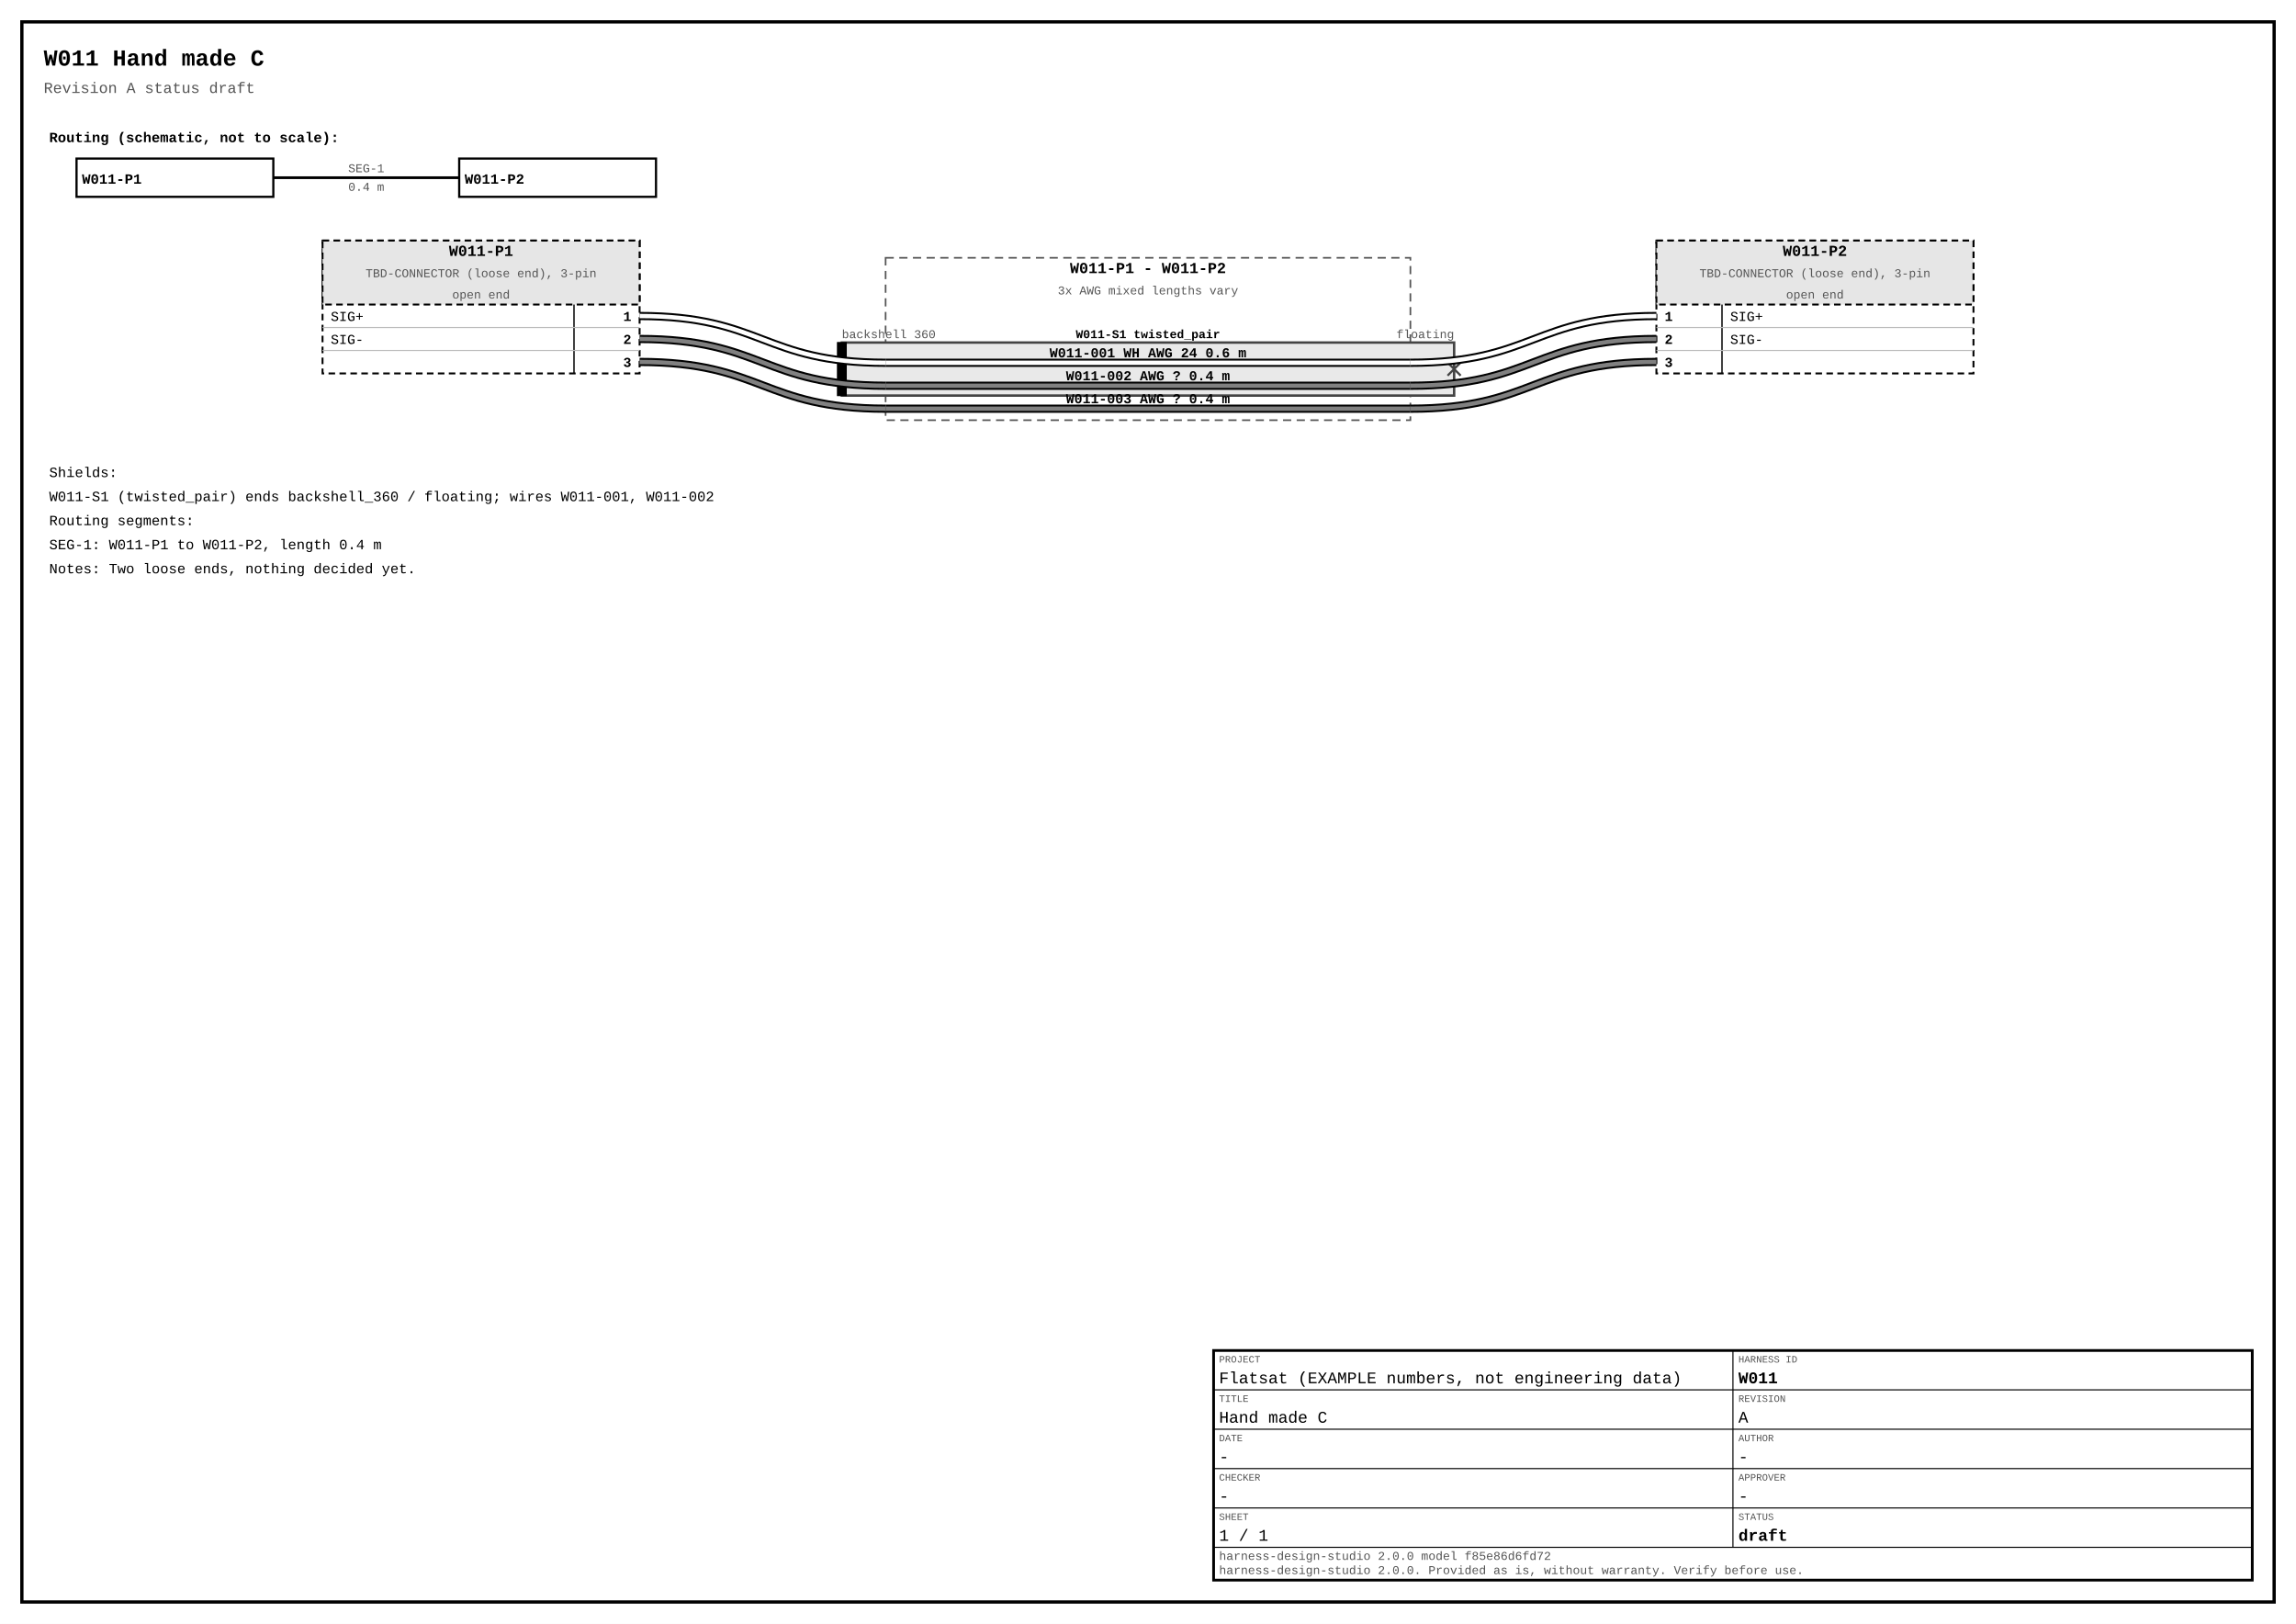
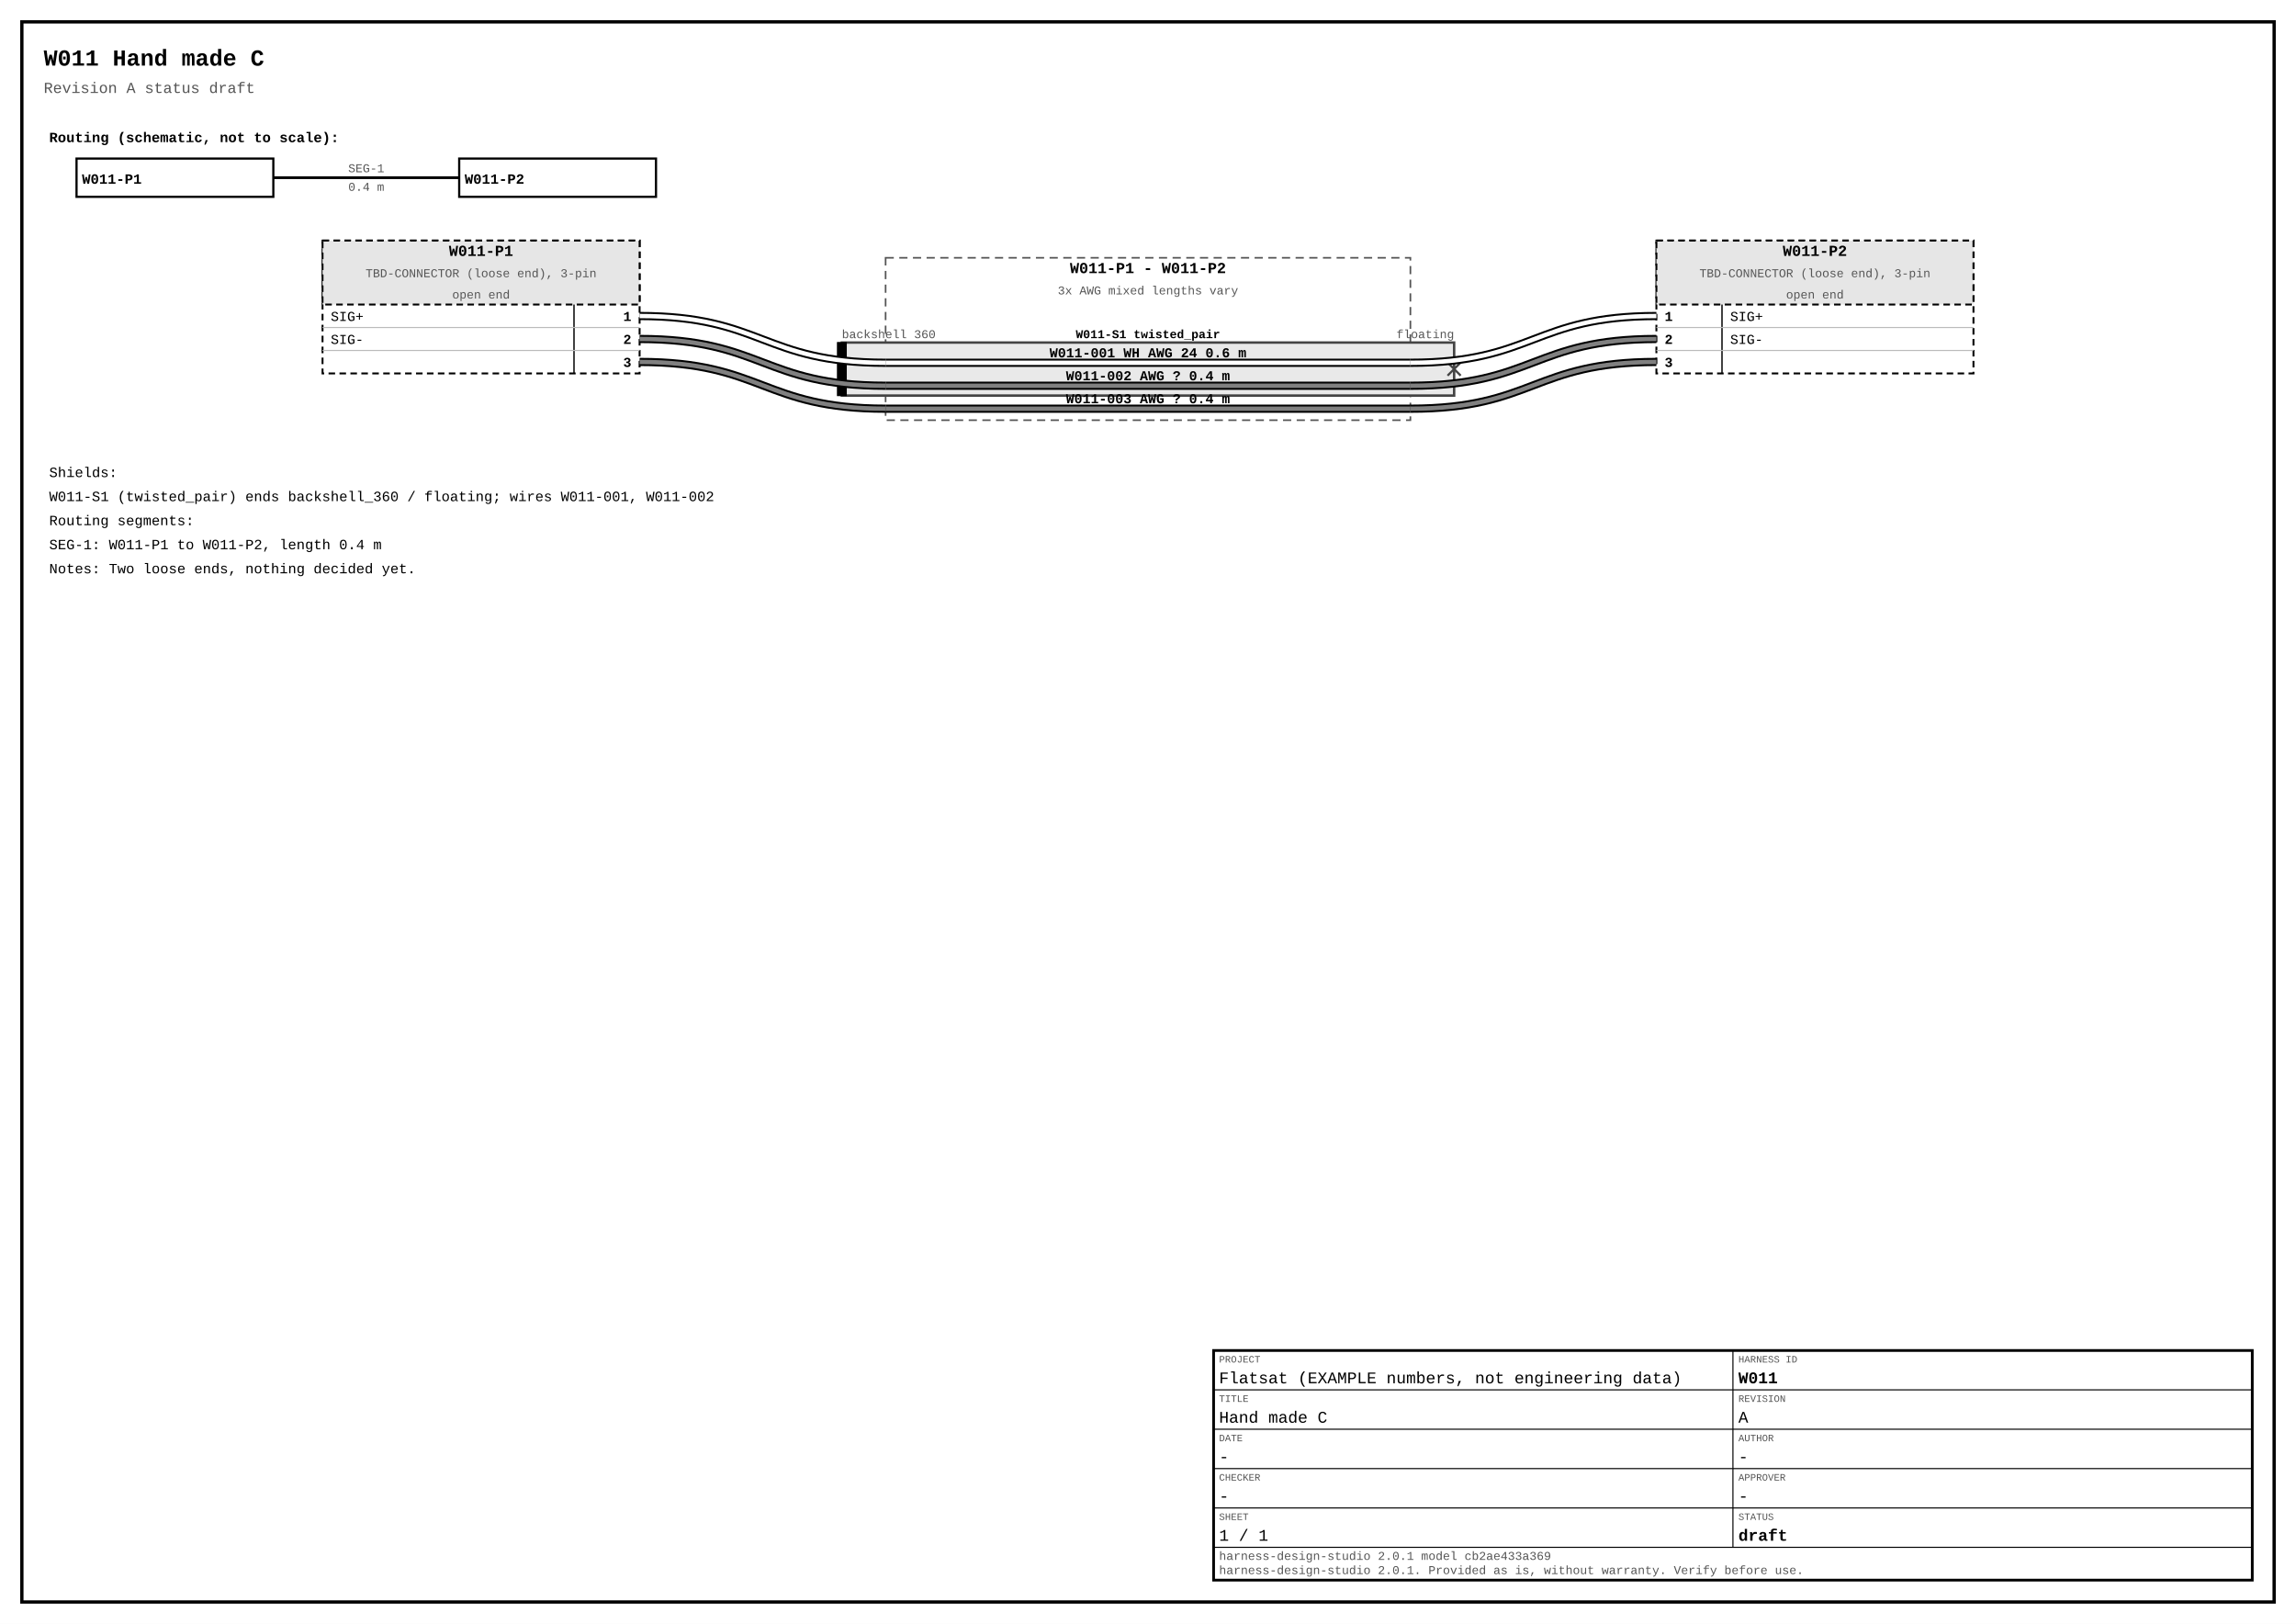
<svg xmlns="http://www.w3.org/2000/svg" width="420mm" height="297mm" viewBox="0 0 420 297" font-family="Courier New, Courier, monospace">
  <rect x="0" y="0" width="420" height="297" fill="#ffffff" />
  <rect x="4" y="4" width="412" height="289" fill="none" stroke="#000000" stroke-width="0.6" />
  <text x="8" y="12" font-size="4.2" font-weight="bold" text-anchor="start" fill="#000000">W011  Hand made C</text>
  <text x="8" y="17" font-size="2.8" text-anchor="start" fill="#555555">Revision A  status draft</text>
  <text x="9" y="26" font-size="2.6" font-weight="bold" text-anchor="start" fill="#000000">Routing (schematic, not to scale):</text>
  <line x1="50" y1="32.5" x2="84" y2="32.5" stroke="#000000" stroke-width="0.5" />
  <text x="67" y="31.5" font-size="2.2" text-anchor="middle" fill="#555555">SEG-1</text>
  <text x="67" y="34.9" font-size="2.2" text-anchor="middle" fill="#555555">0.4 m</text>
  <rect x="14" y="29" width="36" height="7" fill="#ffffff" stroke="#000000" stroke-width="0.4" />
  <text x="15" y="33.6" font-size="2.6" font-weight="bold" text-anchor="start" fill="#000000">W011-P1</text>
  <rect x="84" y="29" width="36" height="7" fill="#ffffff" stroke="#000000" stroke-width="0.4" />
  <text x="85" y="33.6" font-size="2.6" font-weight="bold" text-anchor="start" fill="#000000">W011-P2</text>
  <rect x="59" y="44" width="58" height="24.3" fill="#ffffff" stroke="#000000" stroke-width="0.35" stroke-dasharray="1.2 0.8" />
  <rect x="59" y="44" width="58" height="11.7" fill="#e6e6e6" stroke="#000000" stroke-width="0.35" stroke-dasharray="1.2 0.8" />
  <text x="88" y="46.8" font-size="2.8" font-weight="bold" text-anchor="middle" fill="#000000">W011-P1</text>
  <text x="88" y="50.7" font-size="2.2" text-anchor="middle" fill="#555555" data-ref="part/W011-P1">TBD-CONNECTOR (loose end), 3-pin</text>
  <text x="88" y="54.6" font-size="2.2" text-anchor="middle" fill="#555555" data-ref="end/W011-P1">open end</text>
  <line x1="105" y1="55.7" x2="105" y2="68.3" stroke="#000000" stroke-width="0.25" />
  <line x1="59" y1="59.9" x2="117" y2="59.9" stroke="#bbbbbb" stroke-width="0.2" />
  <text x="60.5" y="58.7" font-size="2.5" text-anchor="start" fill="#000000" data-ref="sig/W011-P1/1">SIG+</text>
  <text x="115.5" y="58.7" font-size="2.5" font-weight="bold" text-anchor="end" fill="#000000" data-ref="pin/W011-P1/1">1</text>
  <line x1="59" y1="64.1" x2="117" y2="64.1" stroke="#bbbbbb" stroke-width="0.2" />
  <text x="60.5" y="62.9" font-size="2.5" text-anchor="start" fill="#000000" data-ref="sig/W011-P1/2">SIG-</text>
  <text x="115.5" y="62.9" font-size="2.5" font-weight="bold" text-anchor="end" fill="#000000" data-ref="pin/W011-P1/2">2</text>
  <text x="60.5" y="67.1" font-size="2.5" text-anchor="start" fill="#000000" data-ref="sig/W011-P1/3" />
  <text x="115.5" y="67.1" font-size="2.5" font-weight="bold" text-anchor="end" fill="#000000" data-ref="pin/W011-P1/3">3</text>
  <rect x="303" y="44" width="58" height="24.3" fill="#ffffff" stroke="#000000" stroke-width="0.35" stroke-dasharray="1.2 0.8" />
  <rect x="303" y="44" width="58" height="11.7" fill="#e6e6e6" stroke="#000000" stroke-width="0.35" stroke-dasharray="1.2 0.8" />
  <text x="332" y="46.8" font-size="2.8" font-weight="bold" text-anchor="middle" fill="#000000">W011-P2</text>
  <text x="332" y="50.7" font-size="2.2" text-anchor="middle" fill="#555555" data-ref="part/W011-P2">TBD-CONNECTOR (loose end), 3-pin</text>
  <text x="332" y="54.6" font-size="2.2" text-anchor="middle" fill="#555555" data-ref="end/W011-P2">open end</text>
  <line x1="315" y1="55.7" x2="315" y2="68.3" stroke="#000000" stroke-width="0.25" />
  <line x1="303" y1="59.9" x2="361" y2="59.9" stroke="#bbbbbb" stroke-width="0.2" />
  <text x="304.5" y="58.7" font-size="2.5" font-weight="bold" text-anchor="start" fill="#000000" data-ref="pin/W011-P2/1">1</text>
  <text x="316.5" y="58.7" font-size="2.5" text-anchor="start" fill="#000000" data-ref="sig/W011-P2/1">SIG+</text>
  <line x1="303" y1="64.1" x2="361" y2="64.1" stroke="#bbbbbb" stroke-width="0.2" />
  <text x="304.5" y="62.9" font-size="2.5" font-weight="bold" text-anchor="start" fill="#000000" data-ref="pin/W011-P2/2">2</text>
  <text x="316.5" y="62.9" font-size="2.5" text-anchor="start" fill="#000000" data-ref="sig/W011-P2/2">SIG-</text>
  <text x="304.5" y="67.1" font-size="2.5" font-weight="bold" text-anchor="start" fill="#000000" data-ref="pin/W011-P2/3">3</text>
  <text x="316.5" y="67.1" font-size="2.5" text-anchor="start" fill="#000000" data-ref="sig/W011-P2/3" />
  <rect x="162" y="47.15" width="96" height="29.7" fill="none" stroke="#555555" stroke-width="0.3" stroke-dasharray="1.5 1" />
  <text x="210" y="49.95" font-size="2.8" font-weight="bold" text-anchor="middle" fill="#000000">W011-P1 - W011-P2</text>
  <text x="210" y="53.85" font-size="2.2" text-anchor="middle" fill="#555555">3x  AWG mixed  lengths vary</text>
  <rect x="154" y="62.65" width="112" height="9.7" fill="#e9e9e9" stroke="#444444" stroke-width="0.45" />
  <text x="210" y="61.85" font-size="2.2" font-weight="bold" text-anchor="middle" fill="#000000">W011-S1  twisted_pair</text>
  <text x="154" y="61.85" font-size="2.2" text-anchor="start" fill="#555555">backshell 360</text>
  <text x="266" y="61.85" font-size="2.2" text-anchor="end" fill="#555555">floating</text>
  <rect x="153.2" y="62.65" width="1.6" height="9.7" fill="#000000" stroke="#000000" stroke-width="0.2" />
  <line x1="264.8" y1="66.3" x2="267.2" y2="68.7" stroke="#444444" stroke-width="0.4" />
  <line x1="264.8" y1="68.7" x2="267.2" y2="66.3" stroke="#444444" stroke-width="0.4" />
  <path d="M 117 57.8 C 139.5 57.8 139.5 66.35 162 66.35" fill="none" stroke="#000000" stroke-width="1.5" />
  <line x1="162" y1="66.35" x2="258" y2="66.35" stroke="#000000" stroke-width="1.5" />
  <path d="M 258 66.35 C 280.5 66.35 280.5 57.8 303 57.8" fill="none" stroke="#000000" stroke-width="1.5" />
  <path d="M 117 57.8 C 139.5 57.8 139.5 66.35 162 66.35" fill="none" stroke="#ffffff" stroke-width="0.8" />
  <line x1="162" y1="66.35" x2="258" y2="66.35" stroke="#ffffff" stroke-width="0.8" />
  <path d="M 258 66.35 C 280.5 66.35 280.5 57.8 303 57.8" fill="none" stroke="#ffffff" stroke-width="0.8" />
  <text x="210" y="65.35" font-size="2.5" font-weight="bold" text-anchor="middle" fill="#000000">W011-001  WH  AWG 24  0.6 m</text>
  <path d="M 117 62 C 139.5 62 139.5 70.55 162 70.55" fill="none" stroke="#000000" stroke-width="1.5" />
  <line x1="162" y1="70.55" x2="258" y2="70.55" stroke="#000000" stroke-width="1.5" />
  <path d="M 258 70.55 C 280.5 70.55 280.5 62 303 62" fill="none" stroke="#000000" stroke-width="1.5" />
  <path d="M 117 62 C 139.5 62 139.5 70.55 162 70.55" fill="none" stroke="#808080" stroke-width="0.8" />
  <line x1="162" y1="70.55" x2="258" y2="70.55" stroke="#808080" stroke-width="0.8" />
  <path d="M 258 70.55 C 280.5 70.55 280.5 62 303 62" fill="none" stroke="#808080" stroke-width="0.8" />
  <text x="210" y="69.55" font-size="2.5" font-weight="bold" text-anchor="middle" fill="#000000">W011-002  AWG ?  0.4 m</text>
  <path d="M 117 66.2 C 139.5 66.2 139.5 74.75 162 74.75" fill="none" stroke="#000000" stroke-width="1.5" />
  <line x1="162" y1="74.75" x2="258" y2="74.75" stroke="#000000" stroke-width="1.5" />
  <path d="M 258 74.75 C 280.5 74.75 280.5 66.2 303 66.2" fill="none" stroke="#000000" stroke-width="1.5" />
  <path d="M 117 66.2 C 139.5 66.2 139.5 74.75 162 74.75" fill="none" stroke="#808080" stroke-width="0.8" />
  <line x1="162" y1="74.75" x2="258" y2="74.75" stroke="#808080" stroke-width="0.8" />
  <path d="M 258 74.75 C 280.5 74.75 280.5 66.2 303 66.2" fill="none" stroke="#808080" stroke-width="0.8" />
  <text x="210" y="73.75" font-size="2.5" font-weight="bold" text-anchor="middle" fill="#000000">W011-003  AWG ?  0.4 m</text>
  <text x="9" y="87.25" font-size="2.6" text-anchor="start" fill="#000000">Shields:</text>
  <text x="9" y="91.65" font-size="2.6" text-anchor="start" fill="#000000">  W011-S1 (twisted_pair) ends backshell_360 / floating; wires W011-001, W011-002</text>
  <text x="9" y="96.05" font-size="2.6" text-anchor="start" fill="#000000">Routing segments:</text>
  <text x="9" y="100.45" font-size="2.6" text-anchor="start" fill="#000000">  SEG-1: W011-P1 to W011-P2, length 0.4 m</text>
  <text x="9" y="104.85" font-size="2.6" text-anchor="start" fill="#000000">Notes: Two loose ends, nothing decided yet.</text>
  <rect x="222" y="247" width="190" height="42" fill="none" stroke="#000000" stroke-width="0.5" />
  <line x1="222" y1="247" x2="317" y2="247" stroke="#000000" stroke-width="0.2" />
  <text x="223" y="249.2" font-size="1.8" text-anchor="start" fill="#555555">PROJECT</text>
  <text x="223" y="253" font-size="3" text-anchor="start" fill="#000000">Flatsat (EXAMPLE numbers, not engineering data)</text>
  <line x1="317" y1="247" x2="412" y2="247" stroke="#000000" stroke-width="0.2" />
  <text x="318" y="249.2" font-size="1.8" text-anchor="start" fill="#555555">HARNESS ID</text>
  <text x="318" y="253" font-size="3" font-weight="bold" text-anchor="start" fill="#000000">W011</text>
  <line x1="222" y1="254.2" x2="317" y2="254.2" stroke="#000000" stroke-width="0.2" />
  <text x="223" y="256.4" font-size="1.8" text-anchor="start" fill="#555555">TITLE</text>
  <text x="223" y="260.2" font-size="3" text-anchor="start" fill="#000000">Hand made C</text>
  <line x1="317" y1="254.2" x2="412" y2="254.2" stroke="#000000" stroke-width="0.2" />
  <text x="318" y="256.4" font-size="1.8" text-anchor="start" fill="#555555">REVISION</text>
  <text x="318" y="260.2" font-size="3" text-anchor="start" fill="#000000">A</text>
  <line x1="222" y1="261.4" x2="317" y2="261.4" stroke="#000000" stroke-width="0.2" />
  <text x="223" y="263.6" font-size="1.8" text-anchor="start" fill="#555555">DATE</text>
  <text x="223" y="267.4" font-size="3" text-anchor="start" fill="#000000">-</text>
  <line x1="317" y1="261.4" x2="412" y2="261.4" stroke="#000000" stroke-width="0.2" />
  <text x="318" y="263.6" font-size="1.8" text-anchor="start" fill="#555555">AUTHOR</text>
  <text x="318" y="267.4" font-size="3" text-anchor="start" fill="#000000">-</text>
  <line x1="222" y1="268.6" x2="317" y2="268.6" stroke="#000000" stroke-width="0.2" />
  <text x="223" y="270.8" font-size="1.8" text-anchor="start" fill="#555555">CHECKER</text>
  <text x="223" y="274.6" font-size="3" text-anchor="start" fill="#000000">-</text>
  <line x1="317" y1="268.6" x2="412" y2="268.6" stroke="#000000" stroke-width="0.2" />
  <text x="318" y="270.8" font-size="1.8" text-anchor="start" fill="#555555">APPROVER</text>
  <text x="318" y="274.6" font-size="3" text-anchor="start" fill="#000000">-</text>
  <line x1="222" y1="275.8" x2="317" y2="275.8" stroke="#000000" stroke-width="0.2" />
  <text x="223" y="278" font-size="1.8" text-anchor="start" fill="#555555">SHEET</text>
  <text x="223" y="281.8" font-size="3" text-anchor="start" fill="#000000">1 / 1</text>
  <line x1="317" y1="275.8" x2="412" y2="275.8" stroke="#000000" stroke-width="0.2" />
  <text x="318" y="278" font-size="1.8" text-anchor="start" fill="#555555">STATUS</text>
  <text x="318" y="281.8" font-size="3" font-weight="bold" text-anchor="start" fill="#000000">draft</text>
  <line x1="317" y1="247" x2="317" y2="283" stroke="#000000" stroke-width="0.2" />
  <line x1="222" y1="283" x2="412" y2="283" stroke="#000000" stroke-width="0.2" />
-   <text x="223" y="285.3" font-size="2.2" text-anchor="start" fill="#555555">harness-design-studio 2.0.0 model f85e86d6fd72</text>
-   <text x="223" y="287.9" font-size="2.2" text-anchor="start" fill="#555555">harness-design-studio 2.0.0. Provided as is, without warranty. Verify before use.</text>
+   <text x="223" y="285.3" font-size="2.2" text-anchor="start" fill="#555555">harness-design-studio 2.0.1 model cb2ae433a369</text>
+   <text x="223" y="287.9" font-size="2.2" text-anchor="start" fill="#555555">harness-design-studio 2.0.1. Provided as is, without warranty. Verify before use.</text>
</svg>
